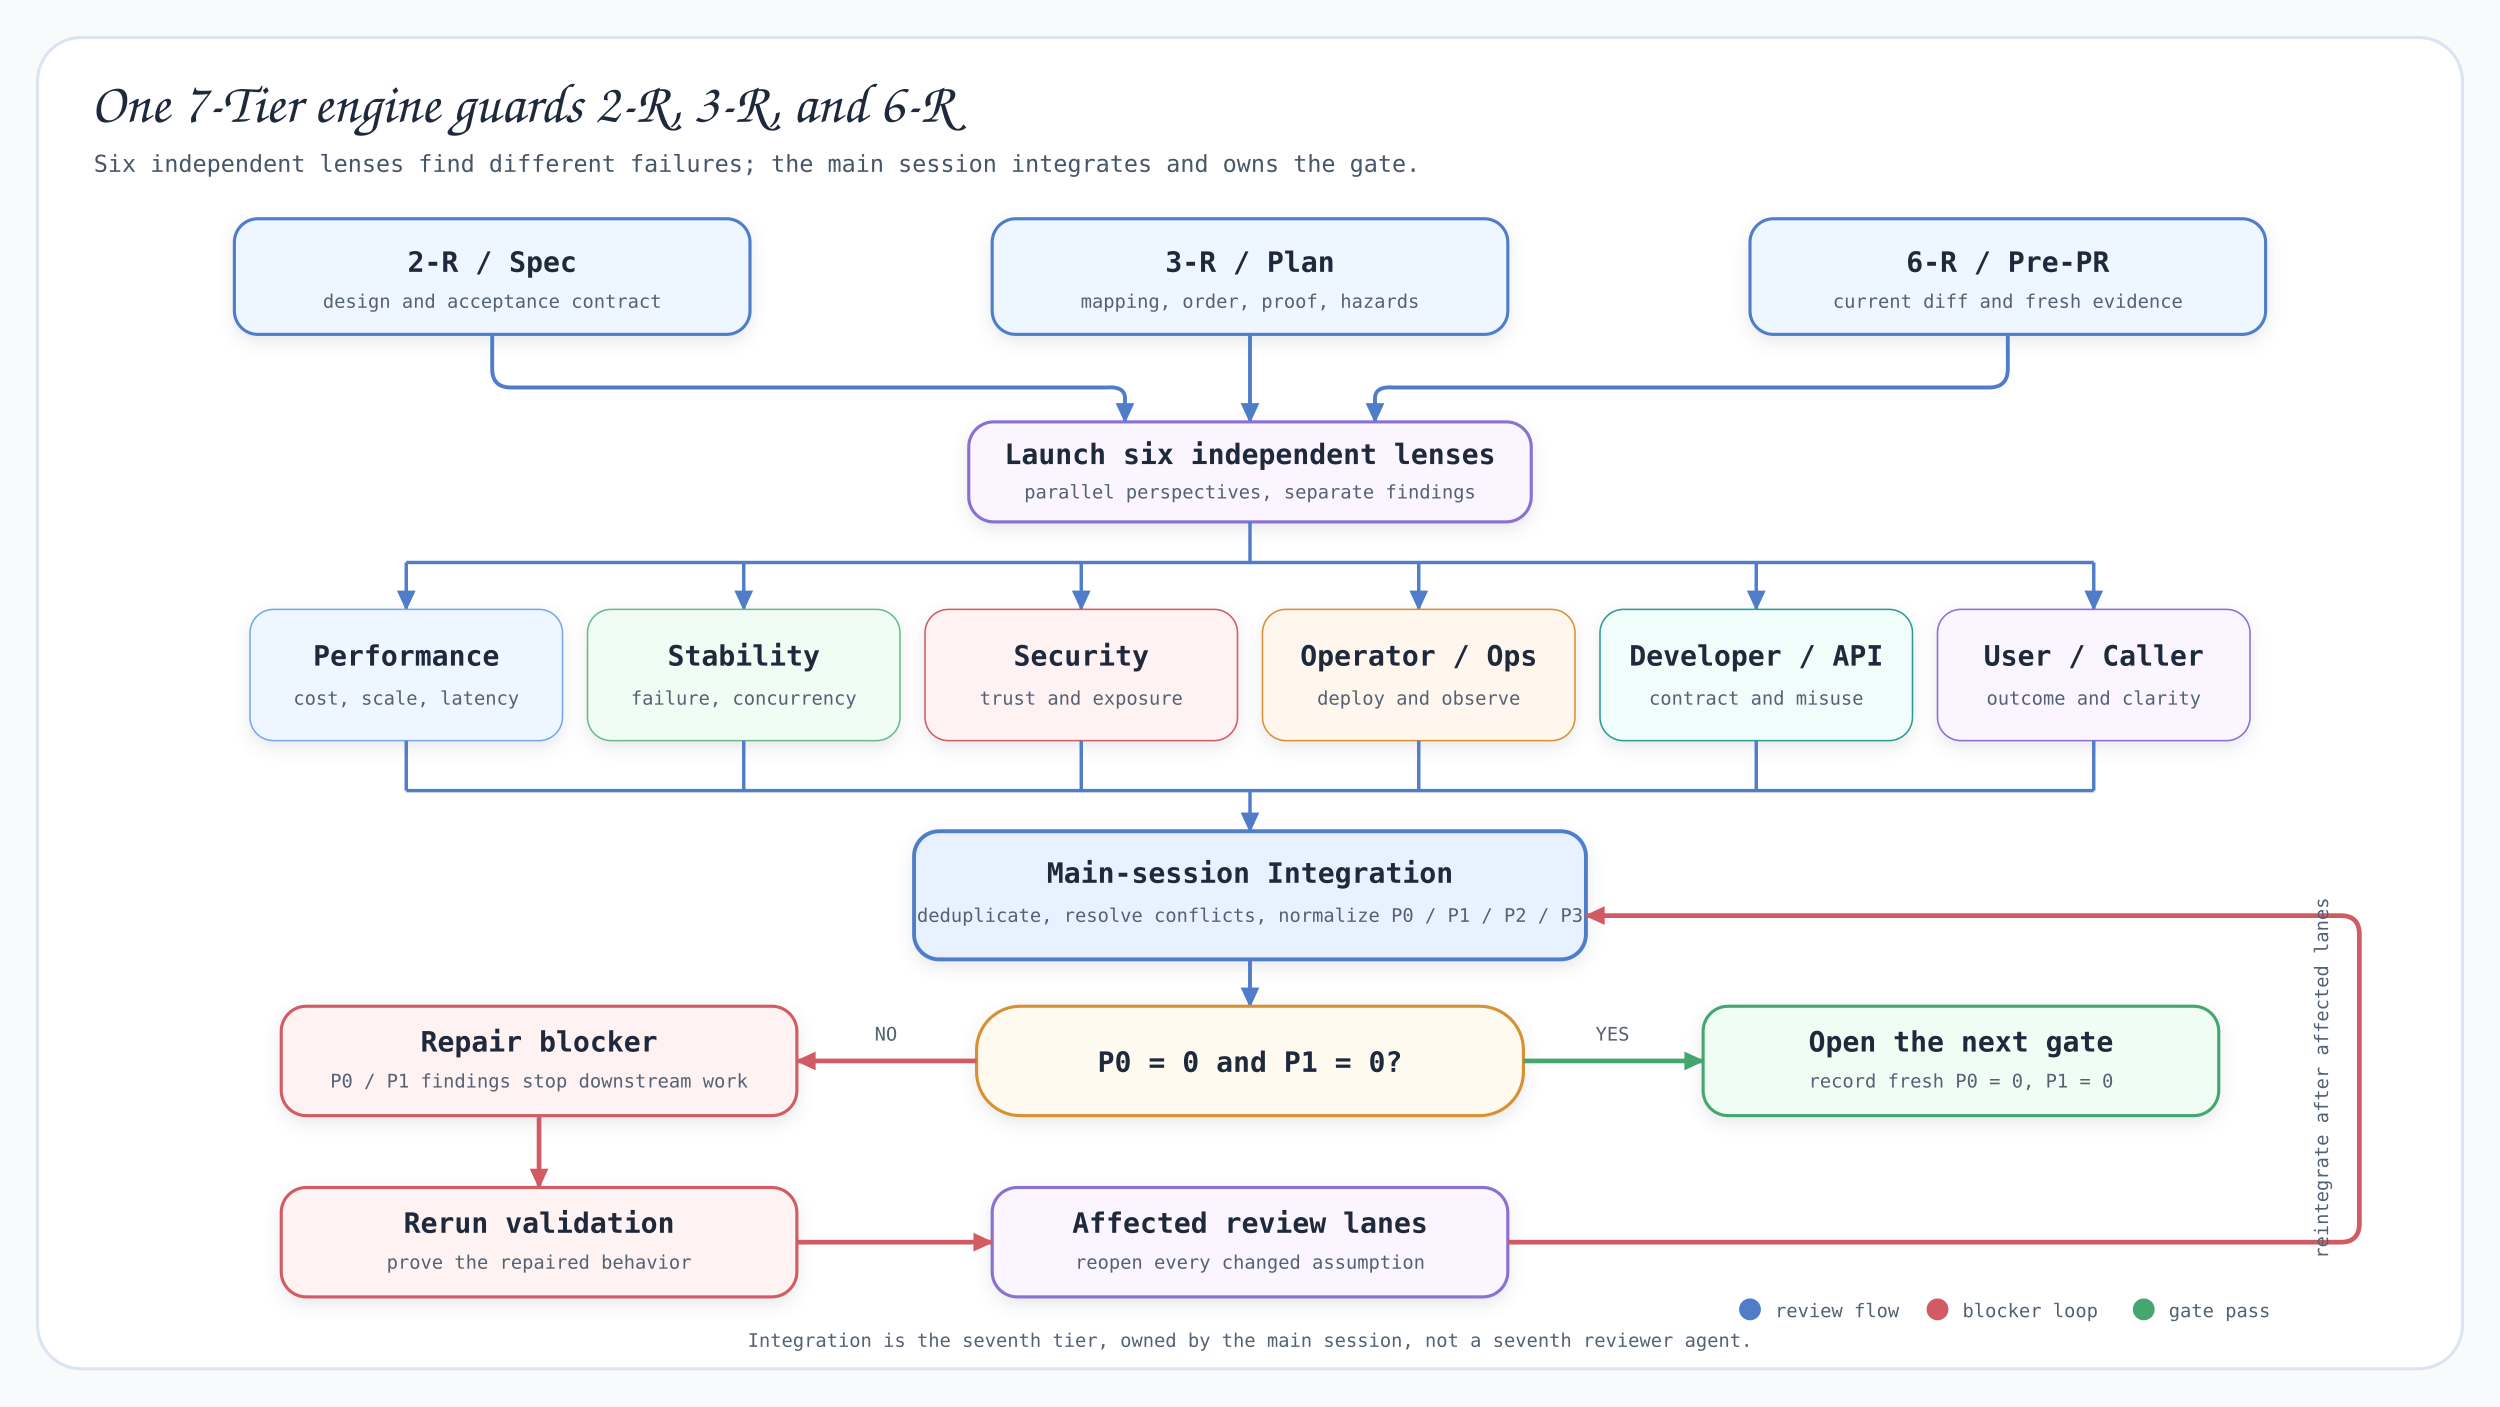
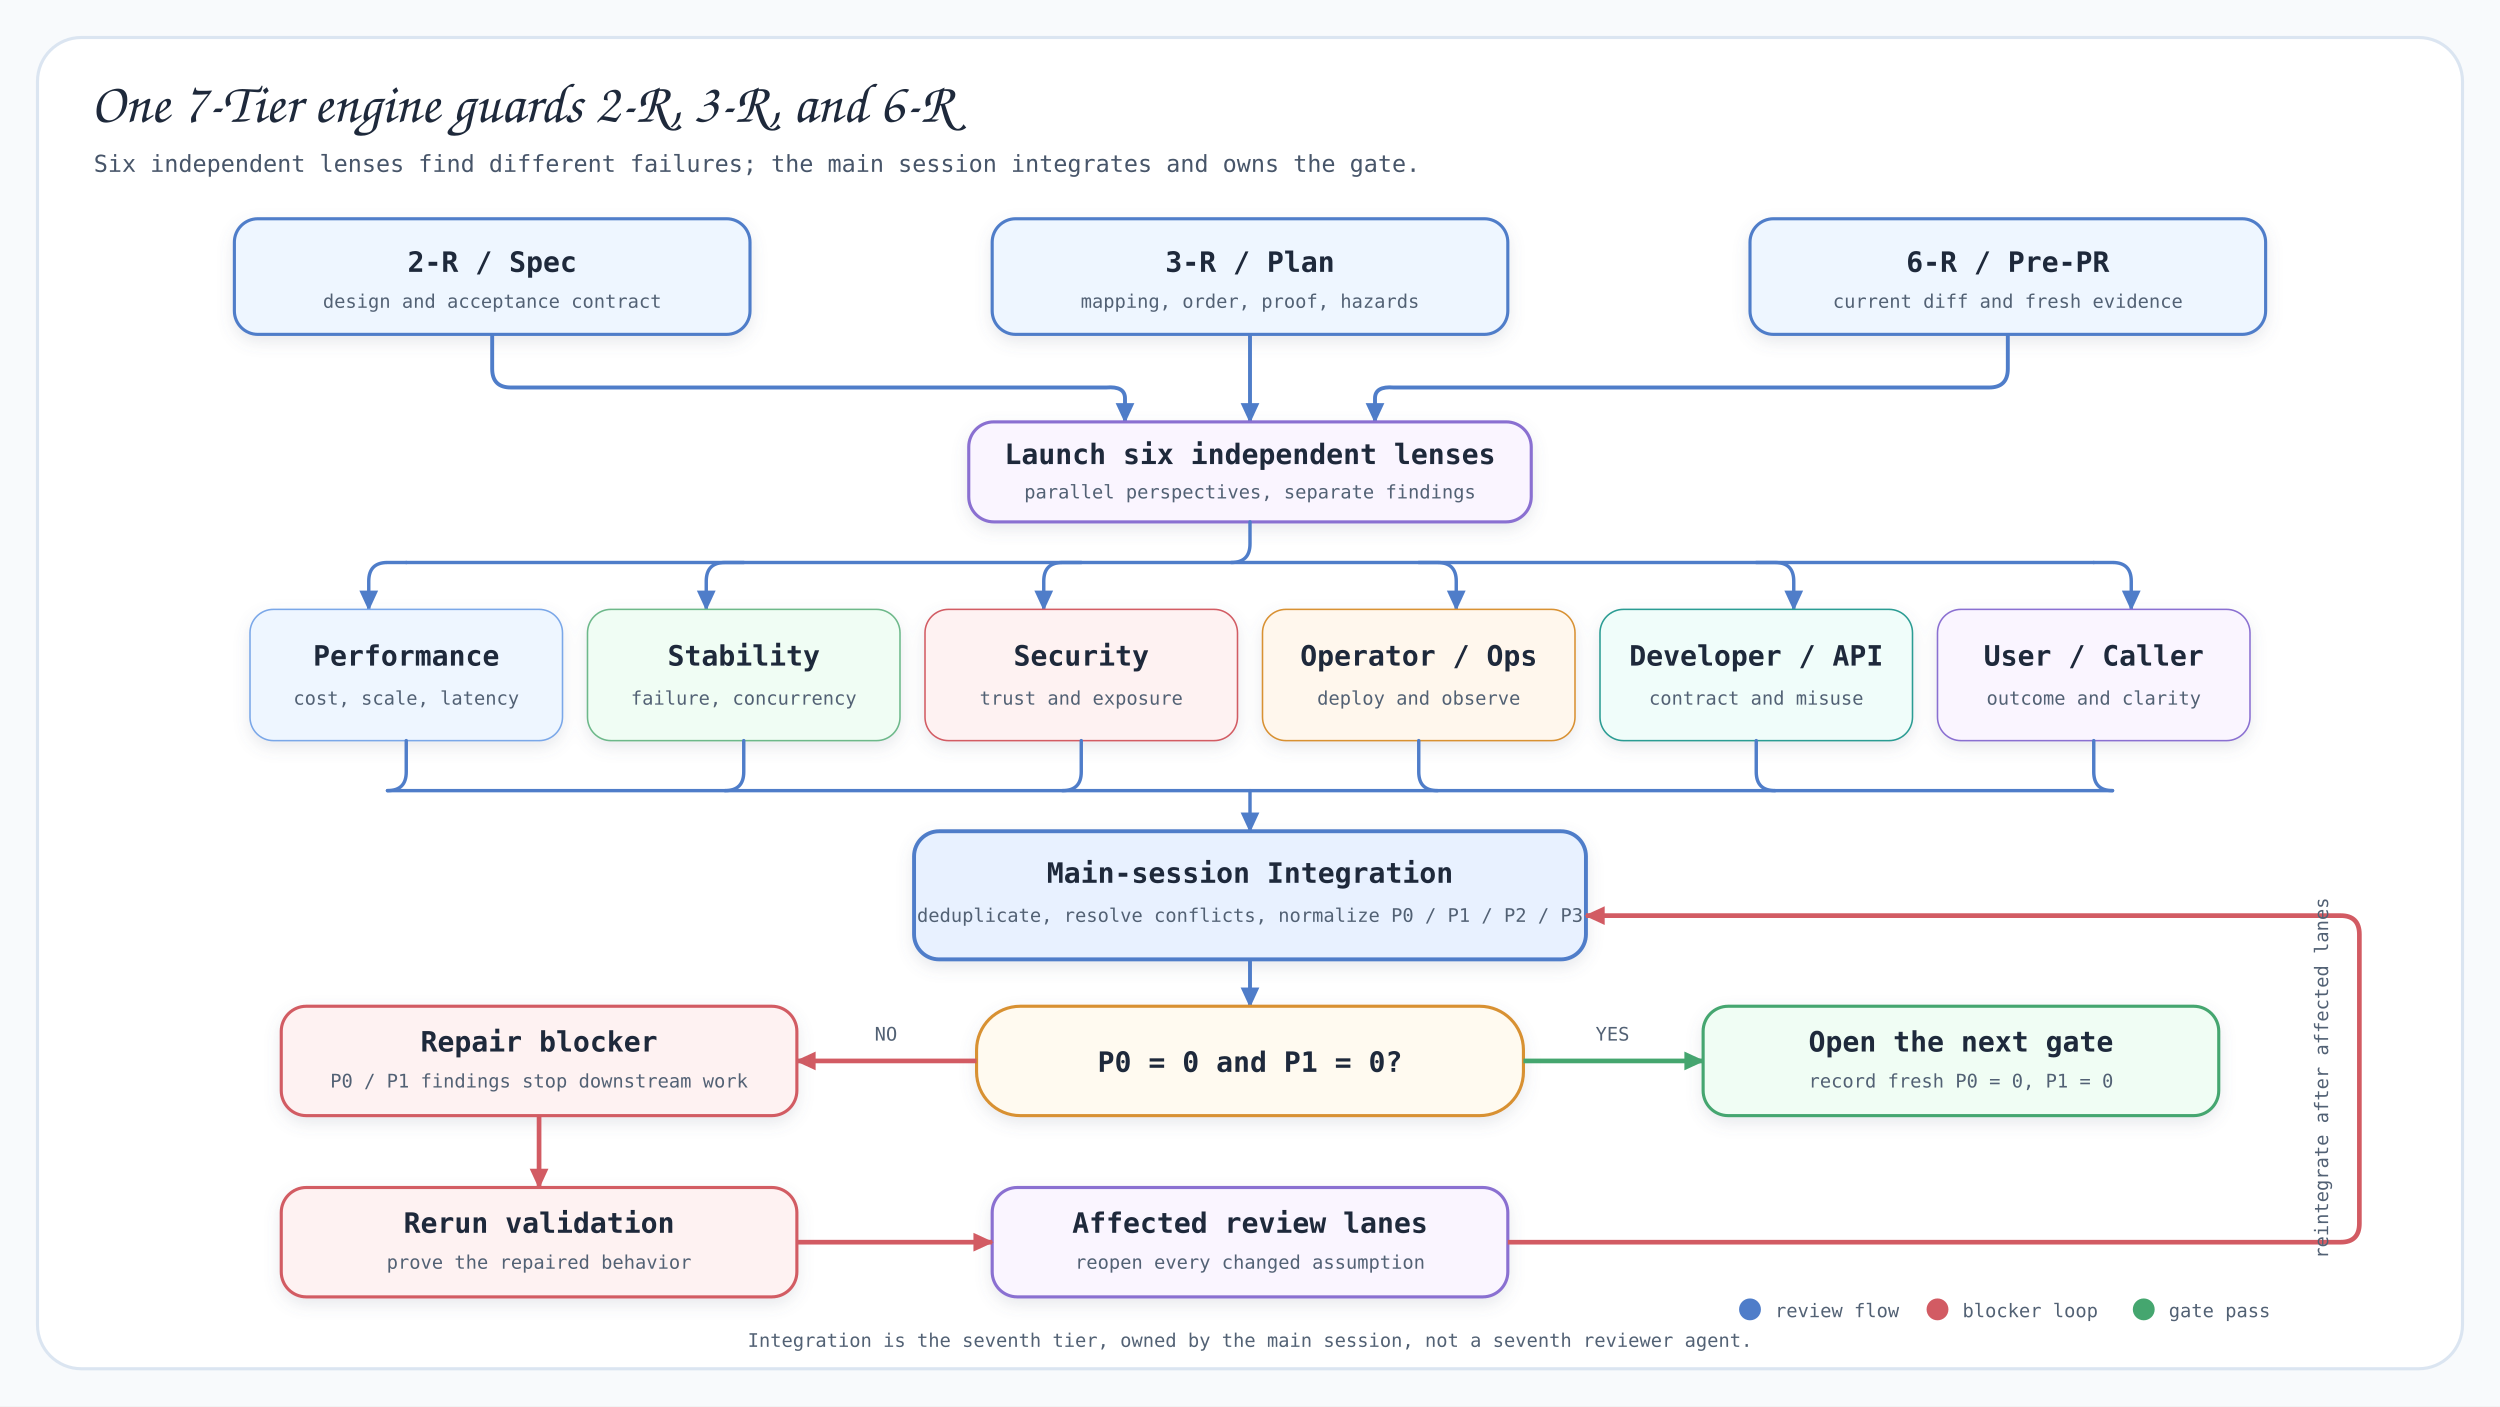
<svg xmlns="http://www.w3.org/2000/svg" viewBox="0 0 1600 900" width="1600" height="900">
  <style>
    .title { font-family: 'Architects Daughter', 'Comic Sans MS', cursive; fill: #1e293b; font-size: 36px; }
    .subtitle, .label, .small, .gate { font-family: 'Comic Mono', 'SFMono-Regular', Consolas, monospace; }
    .subtitle { fill: #475569; font-size: 15px; }
    .label { fill: #27364a; font-size: 15px; }
    .small { fill: #526174; font-size: 12px; }
    .gate { fill: #1e293b; font-size: 18px; font-weight: 700; }
  </style>
  <defs>
    <filter id="shadow" x="-20%" y="-20%" width="140%" height="150%">
      <feDropShadow dx="0" dy="4" stdDeviation="5" flood-color="#64748b" flood-opacity="0.15" />
    </filter>
    <marker id="arrow-blue" data-role="primary" data-tip-direction="positive-x" markerWidth="14" markerHeight="14" refX="12" refY="7" orient="auto" markerUnits="userSpaceOnUse">
      <path d="M 0 1 L 13 7 L 0 13 Z" fill="#4f7dc9" />
    </marker>
    <marker id="arrow-red" data-role="primary" data-tip-direction="positive-x" markerWidth="14" markerHeight="14" refX="12" refY="7" orient="auto" markerUnits="userSpaceOnUse">
      <path d="M 0 1 L 13 7 L 0 13 Z" fill="#d25b63" />
    </marker>
    <marker id="arrow-green" data-role="primary" data-tip-direction="positive-x" markerWidth="14" markerHeight="14" refX="12" refY="7" orient="auto" markerUnits="userSpaceOnUse">
      <path d="M 0 1 L 13 7 L 0 13 Z" fill="#45a66f" />
    </marker>
  </defs>
  <rect width="1600" height="900" fill="#f8fafc" />
  <rect x="24" y="24" width="1552" height="852" rx="28" fill="#ffffff" stroke="#dbe5f1" stroke-width="2" />
  <text x="58" y="78" class="title">One 7-Tier engine guards 2-R, 3-R, and 6-R</text>
  <text x="60" y="110" class="subtitle">Six independent lenses find different failures; the main session integrates and owns the gate.</text>
  <g filter="url(#shadow)">
    <rect x="150" y="140" width="330" height="74" rx="15" fill="#eef6ff" stroke="#4f7dc9" stroke-width="2" />
    <rect x="635" y="140" width="330" height="74" rx="15" fill="#eef6ff" stroke="#4f7dc9" stroke-width="2" />
    <rect x="1120" y="140" width="330" height="74" rx="15" fill="#eef6ff" stroke="#4f7dc9" stroke-width="2" />
  </g>
  <text x="315" y="174" text-anchor="middle" class="gate">2-R / Spec</text>
  <text x="315" y="197" text-anchor="middle" class="small">design and acceptance contract</text>
  <text x="800" y="174" text-anchor="middle" class="gate">3-R / Plan</text>
  <text x="800" y="197" text-anchor="middle" class="small">mapping, order, proof, hazards</text>
  <text x="1285" y="174" text-anchor="middle" class="gate">6-R / Pre-PR</text>
  <text x="1285" y="197" text-anchor="middle" class="small">current diff and fresh evidence</text>
  <g fill="none" stroke="#4f7dc9" stroke-width="2.5">
    <path class="connector" d="M 315 214 V 236 Q 315 248 327 248 H 708 Q 720 247 720 255 V 270" marker-end="url(#arrow-blue)" />
    <path class="connector" d="M 800 214 V 270" marker-end="url(#arrow-blue)" />
    <path class="connector" d="M 1285 214 V 236 Q 1285 248 1273 248 H 892 Q 880 247 880 255 V 270" marker-end="url(#arrow-blue)" />
  </g>
  <g filter="url(#shadow)">
    <rect x="620" y="270" width="360" height="64" rx="16" fill="#faf5ff" stroke="#8a6fd1" stroke-width="2" />
  </g>
  <text x="800" y="297" text-anchor="middle" class="gate">Launch six independent lenses</text>
  <text x="800" y="319" text-anchor="middle" class="small">parallel perspectives, separate findings</text>
-   <g fill="none" stroke="#4f7dc9" stroke-width="2.2">
-     <path class="connector" d="M 800 334 V 360" />
-     <path class="connector" d="M 260 360 H 1340" />
-     <path class="connector" d="M 260 360 V 390" marker-end="url(#arrow-blue)" />
-     <path class="connector" d="M 476 360 V 390" marker-end="url(#arrow-blue)" />
-     <path class="connector" d="M 692 360 V 390" marker-end="url(#arrow-blue)" />
-     <path class="connector" d="M 908 360 V 390" marker-end="url(#arrow-blue)" />
-     <path class="connector" d="M 1124 360 V 390" marker-end="url(#arrow-blue)" />
-     <path class="connector" d="M 1340 360 V 390" marker-end="url(#arrow-blue)" />
+   <g fill="none" stroke="#4f7dc9" stroke-width="2.2" stroke-linecap="round" stroke-linejoin="round">
+     <path class="connector" d="M 800 334 V 348 Q 800 360 788 360" />
+     <path class="bus-line" d="M 260 360 H 1340" />
+     <path class="connector" d="M 260 360 H 248 Q 236 360 236 372 V 390" marker-end="url(#arrow-blue)" />
+     <path class="connector" d="M 476 360 H 464 Q 452 360 452 372 V 390" marker-end="url(#arrow-blue)" />
+     <path class="connector" d="M 692 360 H 680 Q 668 360 668 372 V 390" marker-end="url(#arrow-blue)" />
+     <path class="connector" d="M 908 360 H 920 Q 932 360 932 372 V 390" marker-end="url(#arrow-blue)" />
+     <path class="connector" d="M 1124 360 H 1136 Q 1148 360 1148 372 V 390" marker-end="url(#arrow-blue)" />
+     <path class="connector" d="M 1340 360 H 1352 Q 1364 360 1364 372 V 390" marker-end="url(#arrow-blue)" />
  </g>
  <g filter="url(#shadow)">
    <rect x="160" y="390" width="200" height="84" rx="15" fill="#eef6ff" stroke="#7aa7e8" />
    <rect x="376" y="390" width="200" height="84" rx="15" fill="#f0fdf4" stroke="#6db88a" />
    <rect x="592" y="390" width="200" height="84" rx="15" fill="#fef2f2" stroke="#d25b63" />
    <rect x="808" y="390" width="200" height="84" rx="15" fill="#fff7ed" stroke="#d89132" />
    <rect x="1024" y="390" width="200" height="84" rx="15" fill="#f0fdfa" stroke="#2b9c93" />
    <rect x="1240" y="390" width="200" height="84" rx="15" fill="#faf5ff" stroke="#8a6fd1" />
  </g>
  <text x="260" y="426" text-anchor="middle" class="gate">Performance</text>
  <text x="260" y="451" text-anchor="middle" class="small">cost, scale, latency</text>
  <text x="476" y="426" text-anchor="middle" class="gate">Stability</text>
  <text x="476" y="451" text-anchor="middle" class="small">failure, concurrency</text>
  <text x="692" y="426" text-anchor="middle" class="gate">Security</text>
  <text x="692" y="451" text-anchor="middle" class="small">trust and exposure</text>
  <text x="908" y="426" text-anchor="middle" class="gate">Operator / Ops</text>
  <text x="908" y="451" text-anchor="middle" class="small">deploy and observe</text>
  <text x="1124" y="426" text-anchor="middle" class="gate">Developer / API</text>
  <text x="1124" y="451" text-anchor="middle" class="small">contract and misuse</text>
  <text x="1340" y="426" text-anchor="middle" class="gate">User / Caller</text>
  <text x="1340" y="451" text-anchor="middle" class="small">outcome and clarity</text>
-   <g fill="none" stroke="#4f7dc9" stroke-width="2.2">
-     <path class="connector" d="M 260 474 V 506" />
-     <path class="connector" d="M 476 474 V 506" />
-     <path class="connector" d="M 692 474 V 506" />
-     <path class="connector" d="M 908 474 V 506" />
-     <path class="connector" d="M 1124 474 V 506" />
-     <path class="connector" d="M 1340 474 V 506" />
-     <path class="connector" d="M 260 506 H 1340" />
+   <g fill="none" stroke="#4f7dc9" stroke-width="2.2" stroke-linecap="round" stroke-linejoin="round">
+     <path class="connector" d="M 260 474 V 494 Q 260 506 248 506" />
+     <path class="connector" d="M 476 474 V 494 Q 476 506 464 506" />
+     <path class="connector" d="M 692 474 V 494 Q 692 506 680 506" />
+     <path class="connector" d="M 908 474 V 494 Q 908 506 920 506" />
+     <path class="connector" d="M 1124 474 V 494 Q 1124 506 1136 506" />
+     <path class="connector" d="M 1340 474 V 494 Q 1340 506 1352 506" />
+     <path class="bus-line" d="M 248 506 H 1352" />
    <path class="connector" d="M 800 506 V 532" marker-end="url(#arrow-blue)" />
  </g>
  <g filter="url(#shadow)">
    <rect x="585" y="532" width="430" height="82" rx="16" fill="#e8f1ff" stroke="#4f7dc9" stroke-width="2.5" />
  </g>
  <text x="800" y="565" text-anchor="middle" class="gate">Main-session Integration</text>
  <text x="800" y="590" text-anchor="middle" class="small">deduplicate, resolve conflicts, normalize P0 / P1 / P2 / P3</text>
  <path class="connector" d="M 800 614 V 644" fill="none" stroke="#4f7dc9" stroke-width="2.5" marker-end="url(#arrow-blue)" />
  <g filter="url(#shadow)">
    <rect x="625" y="644" width="350" height="70" rx="28" fill="#fffaf0" stroke="#d89132" stroke-width="2" />
  </g>
  <text x="800" y="686" text-anchor="middle" class="gate">P0 = 0 and P1 = 0?</text>
  <path class="connector" d="M 975 679 H 1090" fill="none" stroke="#45a66f" stroke-width="3" marker-end="url(#arrow-green)" />
  <text x="1032" y="666" text-anchor="middle" class="small">YES</text>
  <g filter="url(#shadow)">
    <rect x="1090" y="644" width="330" height="70" rx="16" fill="#f0fdf4" stroke="#45a66f" stroke-width="2" />
  </g>
  <text x="1255" y="673" text-anchor="middle" class="gate">Open the next gate</text>
  <text x="1255" y="696" text-anchor="middle" class="small">record fresh P0 = 0, P1 = 0</text>
  <path class="connector" d="M 625 679 H 510" fill="none" stroke="#d25b63" stroke-width="3" marker-end="url(#arrow-red)" />
  <text x="567" y="666" text-anchor="middle" class="small">NO</text>
  <g filter="url(#shadow)">
    <rect x="180" y="644" width="330" height="70" rx="16" fill="#fef2f2" stroke="#d25b63" stroke-width="2" />
    <rect x="180" y="760" width="330" height="70" rx="16" fill="#fef2f2" stroke="#d25b63" stroke-width="2" />
    <rect x="635" y="760" width="330" height="70" rx="16" fill="#faf5ff" stroke="#8a6fd1" stroke-width="2" />
  </g>
  <text x="345" y="673" text-anchor="middle" class="gate">Repair blocker</text>
  <text x="345" y="696" text-anchor="middle" class="small">P0 / P1 findings stop downstream work</text>
  <path class="connector" d="M 345 714 V 760" fill="none" stroke="#d25b63" stroke-width="3" marker-end="url(#arrow-red)" />
  <text x="345" y="789" text-anchor="middle" class="gate">Rerun validation</text>
  <text x="345" y="812" text-anchor="middle" class="small">prove the repaired behavior</text>
  <path class="connector" d="M 510 795 H 635" fill="none" stroke="#d25b63" stroke-width="3" marker-end="url(#arrow-red)" />
  <text x="800" y="789" text-anchor="middle" class="gate">Affected review lanes</text>
  <text x="800" y="812" text-anchor="middle" class="small">reopen every changed assumption</text>
  <path class="connector" d="M 965 795 H 1498 Q 1510 795 1510 783 V 598 Q 1510 586 1498 586 H 1015" fill="none" stroke="#d25b63" stroke-width="3" marker-end="url(#arrow-red)" />
  <text x="1490" y="690" text-anchor="middle" class="small" transform="rotate(-90 1490 690)">reintegrate after affected lanes</text>
  <circle cx="1120" cy="838" r="7" fill="#4f7dc9" />
  <text x="1136" y="843" class="small">review flow</text>
  <circle cx="1240" cy="838" r="7" fill="#d25b63" />
  <text x="1256" y="843" class="small">blocker loop</text>
  <circle cx="1372" cy="838" r="7" fill="#45a66f" />
  <text x="1388" y="843" class="small">gate pass</text>
  <text x="800" y="862" text-anchor="middle" class="small">Integration is the seventh tier, owned by the main session, not a seventh reviewer agent.</text>
</svg>
